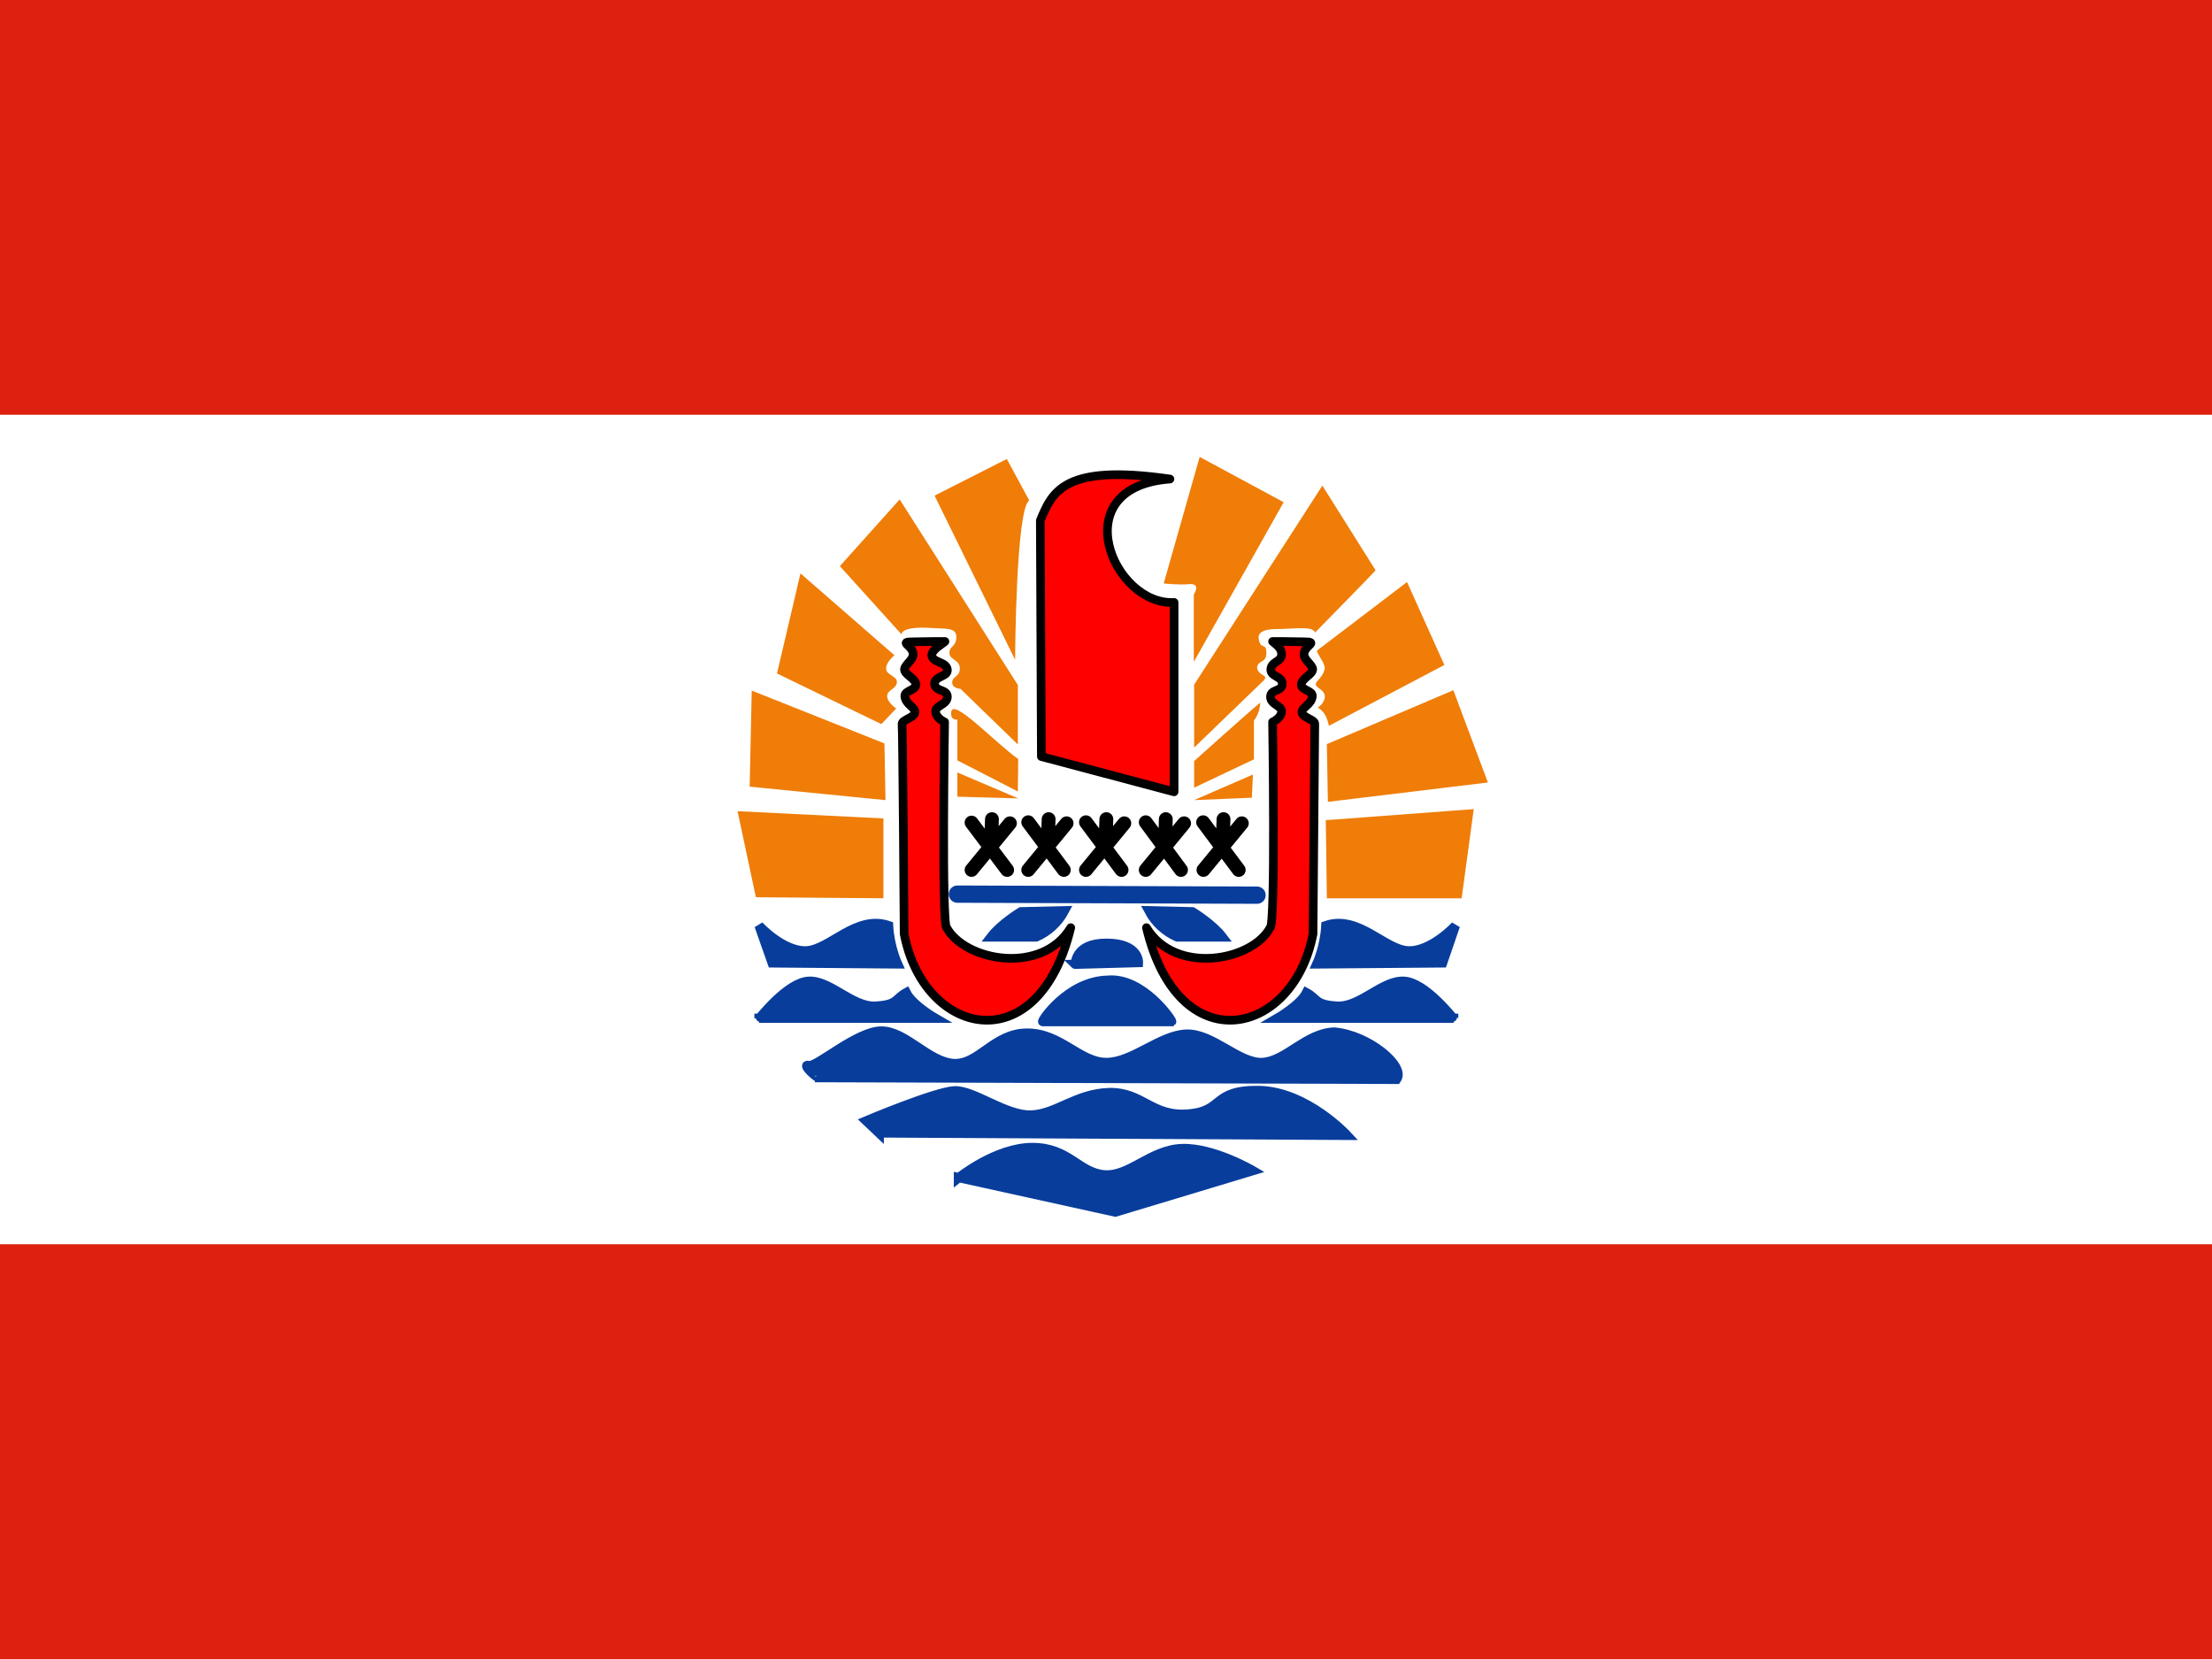
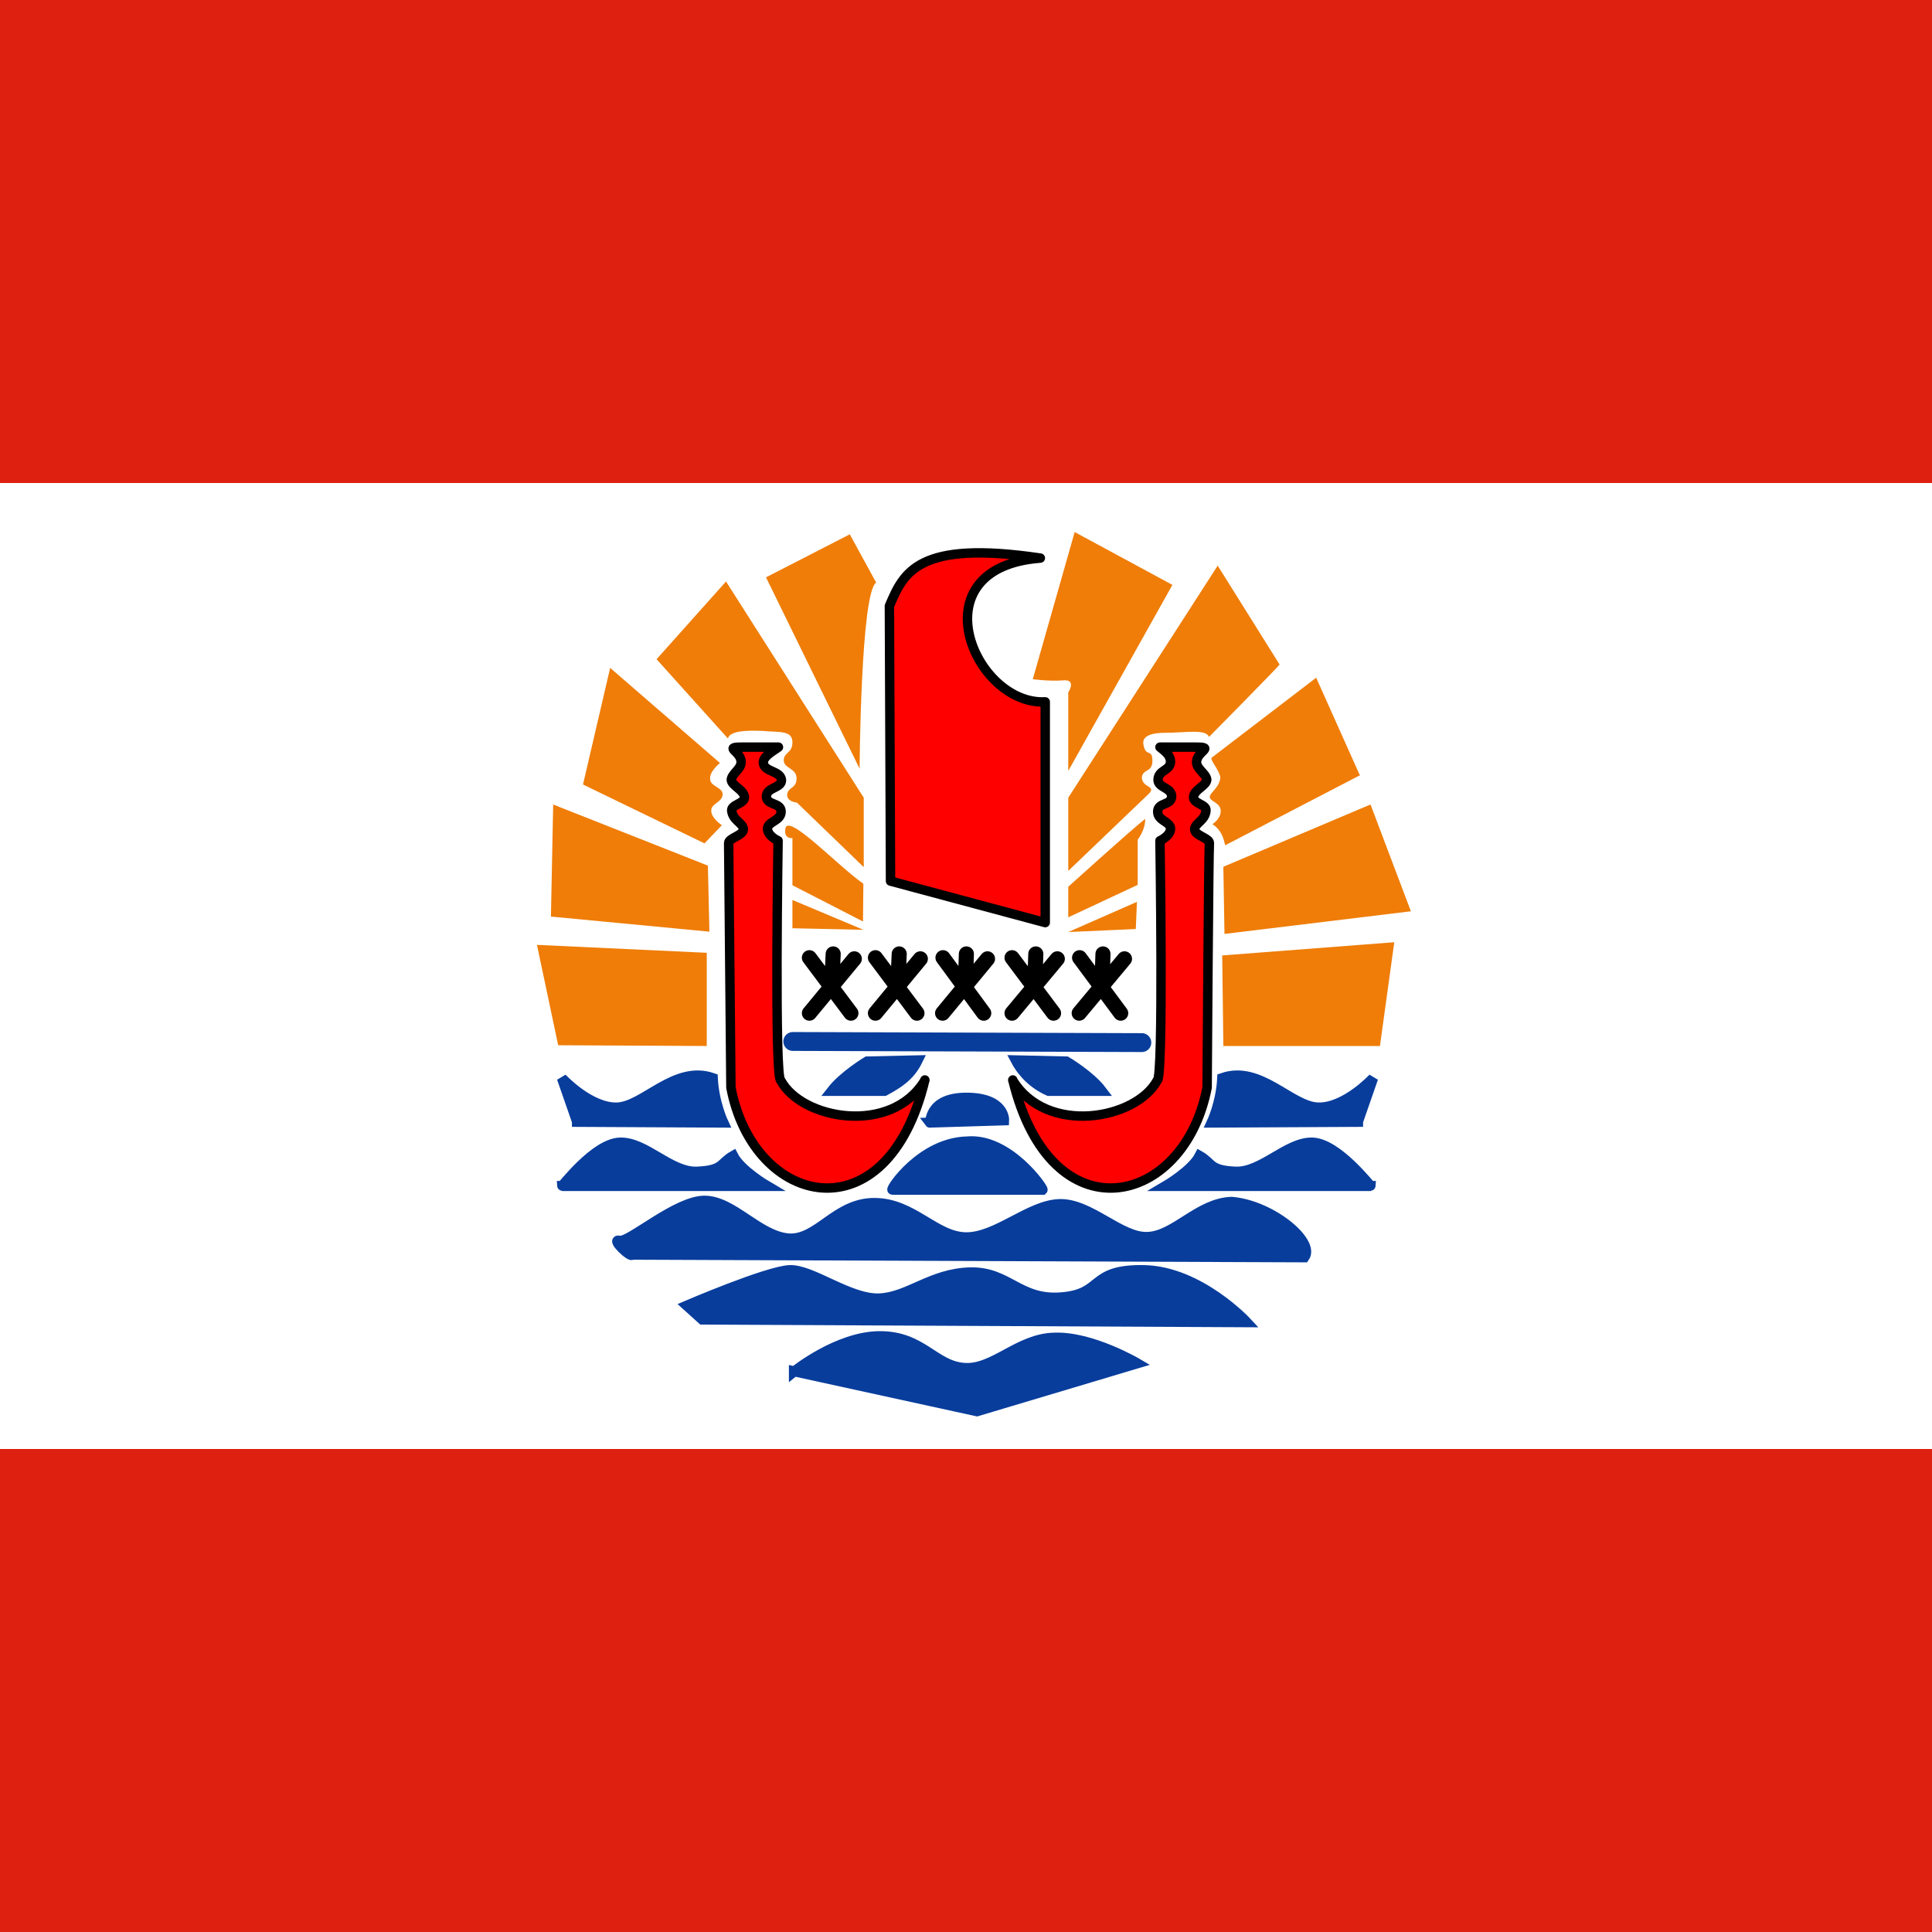
- <svg xmlns="http://www.w3.org/2000/svg" id="flag-icons-pf" viewBox="0 0 640 480">
+ <svg xmlns="http://www.w3.org/2000/svg" id="flag-icons-pf" viewBox="0 0 512 512">
  <defs>
    <clipPath id="pf-a">
-       <path fill-opacity=".7" d="M0 0h640v480H0z" />
+       <path fill-opacity=".7" d="M0 0h512v512H0z" />
    </clipPath>
  </defs>
  <g clip-path="url(#pf-a)">
-     <path fill="#fff" d="M0 0h640v480H0z" />
-     <path fill="#fff" d="M80 0h480v480H80z" />
-     <path fill="#083d9c" fill-rule="evenodd" stroke="#083d9c" stroke-width="2pt" d="M277.3 340.8s10.8-8.8 21.4-8.8 13.4 7.3 20.8 7.9c7.3.6 13.4-7.3 22.5-7.6 9.1-.3 20.5 6.4 20.5 6.4l-39.8 12-45.4-10zm-22.9-13 135.4.7s-11.7-12.7-25.5-13c-13.8-.2-10 6-20.5 6.8-10.6.9-13.2-6.4-22.9-6.2-9.6.3-15.2 6.2-22.5 6.5-7.4.3-16.7-7.3-22.3-7-5.6.3-25.5 8.7-25.5 8.7l3.8 3.6zm-17.3-16 167 .5c2.7-3.8-8.2-12.9-18.1-13.7-8.2.3-14 8.5-20.8 8.8-6.8.3-14.4-8.5-22-8.2-7.6.3-15.5 8.2-23.1 8.2-7.7 0-13.2-8.5-22.9-8.5s-14 9.3-21.4 8.8c-7.3-.6-13.8-9.4-20.8-9.4s-18.7 10.5-21 10c-2.4-.7 2.9 4.3 3.1 3.4z" />
-     <path fill="red" fill-rule="evenodd" stroke="#000" stroke-linejoin="round" stroke-width="2.5" d="m301.3 218.9 38.4 10.2v-54.8c-17.6 1-32.2-33.4-1.2-35.7-30.5-4.4-34 3.5-37.5 12z" />
-     <path fill="#083d9c" fill-rule="evenodd" stroke="#083d9c" stroke-linecap="round" stroke-width="5" d="m277 258.7 86.7.3" />
-     <path fill="none" stroke="#000" stroke-linecap="round" stroke-width="4" d="m281.1 238 10.3 13.7m-10.3 0 11.1-13.5M287 237l-.3 8.5m10.8-7.6 10.3 13.8m-10.3 0 11.1-13.5m-5.2-1.2-.3 8.5m11.1-7.6 10.3 13.8m-10.3 0 11.1-13.5m-5.2-1.2-.3 8.5m11.7-7.6 10.2 13.8m-10.2 0 11.1-13.5m-5.3-1.2-.2 8.5m11-7.6 10.3 13.8m-10.2 0 11.1-13.5M354 237l-.3 8.5" />
-     <path fill="#ef7d08" fill-rule="evenodd" d="m218.7 259.6 36.9.3v-23.1l-42.2-2.1zm-1.8-32 39.3 3.9-.3-16.4-38.4-15.3-.6 27.9zm8-32.7 30.1 14.6 4.3-4.5s-2.8-1.9-2.6-3.7c0-1.7 2.8-2 2.8-4 0-1.7-3-2-3.1-3.7-.2-2 2.4-4 2.4-4l-27.2-23.7-6.8 29zm198 65h-39l-.3-22.6 42.8-3.2zM384.2 232l46.3-5.6-10-26.7-36.6 15.6zm33.7-39.6L384.5 210c-.5-2-.9-3.8-3.2-5.3 0 0 2-1.2 2-3.2s-2.6-2.4-2.6-3.5 2.4-2.2 2.6-4.9c-.3-1.8-2.6-4.4-2.2-4.9l26-19.8zm-72.4 39.1 16.7-.7.3-6.7zm-51-.5-17.5-.5v-7l17.6 7.5zm0-2-17.5-9v-11.8s-2 .3-1.8-2c.1-4.9 12.9 8.9 19.4 13.4zm51-1.1v-7.7s15.8-14.2 19.1-16.9c0 3-1.8 5.2-1.8 5.2v11.2zM243 163.8l17.8 19.7c.4-1.8 4.5-2.1 8.6-1.8 4 .3 7.3-.3 7.3 2.6s-2 2.5-2 4.6 3 1.9 3 4.5-2.2 2.1-2.2 4.1c0 1.7 2.4 1.8 2.4 1.8l16.6 16.1v-17.2l-34.2-53.7zm27.4-20.4 23.3 47.5s.2-43.8 4.1-46.1l-6.5-12zm101 1.9-26 46.2V172s2.2-3.2-1.2-3c-3.4.3-7.5-.2-7.5-.2l10.4-36.6zM398 165c-.3.5-17.5 18-17.5 18-.8-2-6-1-11-1-4.9 0-5.6 1.6-5.3 2.9.5 3.3 2.2.8 2.2 4 0 3.1-2.4 2-2.7 4.2.3 2.7 3.8 2 1.7 4l-19.9 19.2v-18.2l37.1-57.6z" />
-     <path fill="red" fill-rule="evenodd" stroke="#000" stroke-linejoin="round" stroke-width="2.5" d="M309.8 268.4c-8.3 13.8-30.6 9.7-35.9 0-1.5-.4-.6-59.5-.6-59.5s-2.5-1.1-2.6-3c-.1-1.8 3.4-2 3.4-4.3s-3.6-1.4-3.7-3.8c0-2.2 3.9-2 3.7-4-.2-2.4-4.3-2-4.5-4.2 0-1.7 3-3.2 3.8-4a61.3 61.3 0 0 1-2.8 0l-6.4.1c-4.6 0 0 1 0 3.6 0 1.7-2.3 2.9-2.5 4.3-.1 1.6 3.2 2.6 3.3 4.5 0 1.6-3.3 1.7-3.2 3.3.2 2.5 3 3.1 2.9 4.7 0 1.5-3.6 2.1-3.7 3.3.2 2.4.6 60.8.6 60.8 5.7 29.8 38.8 37.3 48.2-1.8zm21.9 0c8.3 13.8 30.6 9.7 35.8 0 1.6-.4.7-59.5.7-59.5s2.5-1.1 2.6-3c.1-1.8-3.2-2-3.2-4.3s3.4-1.4 3.4-3.8c0-2.2-3.5-2-3.3-4.2.2-2.3 3-2 3.1-4.2.1-1.9-1.7-3-2.6-3.8h2.7l6.4.1c4.5 0 0 1 0 3.6 0 1.7 2.3 2.9 2.5 4.3 0 1.6-3.2 2.6-3.3 4.5 0 1.6 3.3 1.7 3.2 3.3-.2 2.5-3 3.1-3 4.7.1 1.5 3.7 2.1 3.7 3.3l-.5 60.8c-5.7 29.8-38.9 37.3-48.2-1.8z" />
-     <path fill="#083d9c" fill-rule="evenodd" stroke="#083d9c" stroke-width="2pt" d="M301.7 295.6H339c.3-.3-8.4-13-18.6-12-11.5.3-19.3 12-18.7 12zm118.9-1h-51s6.6-3.8 8.4-7.4c3.3 1.8 2.4 3.6 9 3.9 6.6.3 12.9-7.5 19.2-7.2 6.3.3 14.4 11 14.4 10.8zm-201 0h51s-6.6-3.8-8.4-7.4c-3.3 1.8-2.4 3.6-9 3.9-6.6.3-13-7.5-19.2-7.2-6.3.3-14.4 11-14.4 10.8zm3.8-16 36.3.3s-2.3-5-2.6-11.1c-9.4-3.2-17 7-23.8 7.3-6.7.3-13.7-7.3-13.7-7.3zm194 0-36.4.3s2.3-5 2.6-11.1c9.4-3.2 17 7 23.8 7.3 6.7.3 13.7-7.3 13.7-7.3zM311 279l18.4-.5s.3-5.6-9.3-5.6-8.8 6.4-9.1 6.1zm-11.2-7.9a17 17 0 0 0 8.2-7.6l-12.6.3s-5.8 3.5-8.7 7.3zm40.8 0a17 17 0 0 1-8.2-7.6l12.6.3s5.8 3.5 8.7 7.3z" />
-     <path fill="#de2010" fill-rule="evenodd" d="M-40 360h720v120H-40zm0-360h720v120H-40z" />
+     <path fill="#fff" d="M0 0h512v512H0z" style="width:0" />
+     <path fill="#083d9c" fill-rule="evenodd" stroke="#083d9c" stroke-width="2pt" d="M210.4 363.5s11.6-9.4 22.8-9.4 14.4 7.8 22.2 8.4c7.8.7 14.4-7.8 24-8 9.8-.4 22 6.8 22 6.8L258.9 374l-48.5-10.6zm-24.3-13.8 144.3.7s-12.5-13.5-27.2-13.8c-14.6-.3-10.6 6.3-21.8 7.2-11.3 1-14.1-6.9-24.4-6.6-10.3.3-16.3 6.6-24 6.9-7.9.3-17.9-7.8-23.8-7.5-6 .3-27.2 9.4-27.2 9.4zm-18.5-17.2 178.1.7c2.9-4.1-8.7-13.8-19.3-14.7-8.8.3-15 9-22.2 9.3-7.2.4-15.3-9-23.5-8.7-8 .3-16.5 8.8-24.6 8.8-8.2 0-14.1-9.1-24.4-9.1s-15 10-22.8 9.4c-7.9-.7-14.7-10-22.2-10s-20 11.2-22.5 10.6c-2.5-.6 3.1 4.7 3.4 3.7z" />
+     <path fill="red" fill-rule="evenodd" stroke="#000" stroke-linejoin="round" stroke-width="2.5" d="m236 233.5 41 11V186c-18.8 1-34.4-35.6-1.3-38.1-32.4-4.8-36.2 3.7-40 12.7z" />
+     <path fill="#083d9c" fill-rule="evenodd" stroke="#083d9c" stroke-linecap="round" stroke-width="5" d="m210.1 276 92.5.3" />
+     <path fill="none" stroke="#000" stroke-linecap="round" stroke-width="4" d="m214.5 253.8 11 14.7m-11 0 11.9-14.4m-5.6-1.3-.4 9.1m11.6-8.1 11 14.7m-11 0 11.9-14.4m-5.6-1.3-.4 9.1m12-8.1 10.8 14.7m-10.9 0 11.9-14.4m-5.6-1.3-.3 9.1m12.4-8.1 11 14.7m-11 0 12-14.4m-5.7-1.3-.3 9.1m11.9-8.1 10.9 14.7m-11 0 12-14.4m-5.7-1.3-.3 9.1" />
+     <path fill="#ef7d08" fill-rule="evenodd" d="m148 277 39.3.2v-24.7l-45-2.1 5.6 26.5zm-2-34.1 42 4-.4-17.5-41-16.2zm8.5-35 32.2 15.6 4.6-4.8s-3-2-2.8-4c0-1.8 3-2.1 3-4.2 0-1.9-3.3-2.1-3.3-4-.3-2 2.6-4.3 2.6-4.3L161.7 177zm211.2 69.3h-41.5l-.3-24 45.6-3.5zm-41.2-29.7 49.4-6-10.7-28.3-39 16.5zm36-42.1L324.7 224c-.5-2-1-4-3.4-5.6 0 0 2.2-1.3 2.2-3.5s-2.9-2.5-2.9-3.7 2.6-2.4 2.8-5.2c-.3-2-2.8-4.6-2.3-5.2l27.7-21.2 11.5 25.7zM283.1 247l17.9-.8.3-7.2zm-54.3-.6L210 246v-7.5zm-.1-2.2-18.7-9.6v-12.5s-2.2.3-1.9-2.2c.1-5.2 13.8 9.5 20.7 14.3zm54.4-1.1V235s16.8-15.2 20.4-18c0 3.1-2 5.5-2 5.5v12zM174 174.7l18.9 21c.5-2 4.8-2.2 9.2-2 4.4.4 7.9-.2 7.9 3 0 3-2.3 2.6-2.3 4.8s3.4 2 3.4 4.8-2.4 2.2-2.5 4.4c0 1.8 2.6 2 2.6 2l17.7 17.1v-18.4l-36.5-57.3zm29-21.7 24.8 50.7s.3-46.8 4.4-49.3l-7-12.8zm107.7 2-27.6 49.3v-20.8s2.3-3.5-1.3-3.2c-3.6.3-8.1-.3-8.1-.3l11.1-39zm28.4 21.1c-.3.6-18.7 19.2-18.7 19.2-.8-2.2-6.4-1.1-11.6-1.1-5.3 0-6 1.7-5.8 3 .6 3.7 2.4 1 2.4 4.4 0 3.3-2.6 2-2.8 4.5.2 2.8 4 2.1 1.8 4.3l-21.3 20.4v-19.4l39.6-61.5z" />
+     <path fill="red" fill-rule="evenodd" stroke="#000" stroke-linejoin="round" stroke-width="2.5" d="M245.1 286.3c-8.9 14.7-32.7 10.4-38.2 0-1.7-.4-.7-63.5-.7-63.5s-2.7-1.2-2.8-3.1c-.1-2 3.6-2.1 3.6-4.6 0-2.5-3.8-1.6-3.9-4 0-2.5 4.1-2.2 4-4.4-.3-2.5-4.6-2.1-4.8-4.5-.2-1.8 3-3.4 4-4.2h-9.9c-4.8 0 .1 1.1 0 4 0 1.8-2.4 3-2.6 4.6 0 1.6 3.4 2.7 3.5 4.7 0 1.7-3.5 1.9-3.4 3.5.3 2.7 3.1 3.3 3.1 5 0 1.6-3.9 2.3-3.9 3.6l.6 64.8c6 31.8 41.4 39.8 51.4-2zm23.3 0c9 14.7 32.7 10.4 38.3 0 1.7-.4.7-63.5.7-63.5s2.7-1.2 2.8-3.1c.1-2-3.4-2.1-3.4-4.6 0-2.5 3.6-1.6 3.7-4 0-2.5-3.8-2.3-3.6-4.6.2-2.5 3.1-2.2 3.3-4.5.1-2-1.9-3.2-2.8-4h9.7c4.9 0 0 1.1 0 4 0 1.8 2.5 3 2.7 4.6 0 1.6-3.5 2.7-3.5 4.7 0 1.7 3.5 1.9 3.3 3.5-.2 2.7-3 3.3-3 5 0 1.6 3.9 2.3 3.9 3.6-.2 2.6-.6 64.8-.6 64.8-6.1 31.8-41.4 39.8-51.5-2z" />
+     <path fill="#083d9c" fill-rule="evenodd" stroke="#083d9c" stroke-width="2pt" d="M236.5 315.3h39.8c.3-.3-9-13.8-20-12.8-12.2.3-20.5 12.8-19.8 12.8zm126.8-1h-54.4s7-4.1 9-8c3.5 2 2.5 3.9 9.5 4.2 7 .3 13.8-8 20.5-7.7 6.7.3 15.4 11.8 15.4 11.5zm-214.4 0h54.4s-7-4.1-9-8c-3.5 2-2.5 3.9-9.6 4.2-7 .3-13.7-8-20.5-7.7-6.7.3-15.3 11.8-15.3 11.5zm4-17 38.8.2s-2.5-5.3-2.8-11.8c-10-3.5-18.2 7.5-25.3 7.8-7.2.3-14.7-7.8-14.7-7.8l4 11.5zm207 0-38.8.2s2.5-5.3 2.8-11.8c10-3.5 18.1 7.5 25.3 7.8 7.2.3 14.7-7.8 14.7-7.8l-4 11.5zm-113.5.2 19.7-.6s.3-6-10-6-9.4 7-9.7 6.6zm-12-8.4c3.5-1.9 6.7-3.8 8.8-8.1l-13.4.3s-6.2 3.7-9.4 7.8zm43.5 0a18.2 18.2 0 0 1-8.7-8.1l13.4.3s6.3 3.7 9.4 7.8z" />
+     <path fill="#de2010" fill-rule="evenodd" d="M-128 384h768v128h-768zm0-384h768v128h-768z" />
  </g>
</svg>
